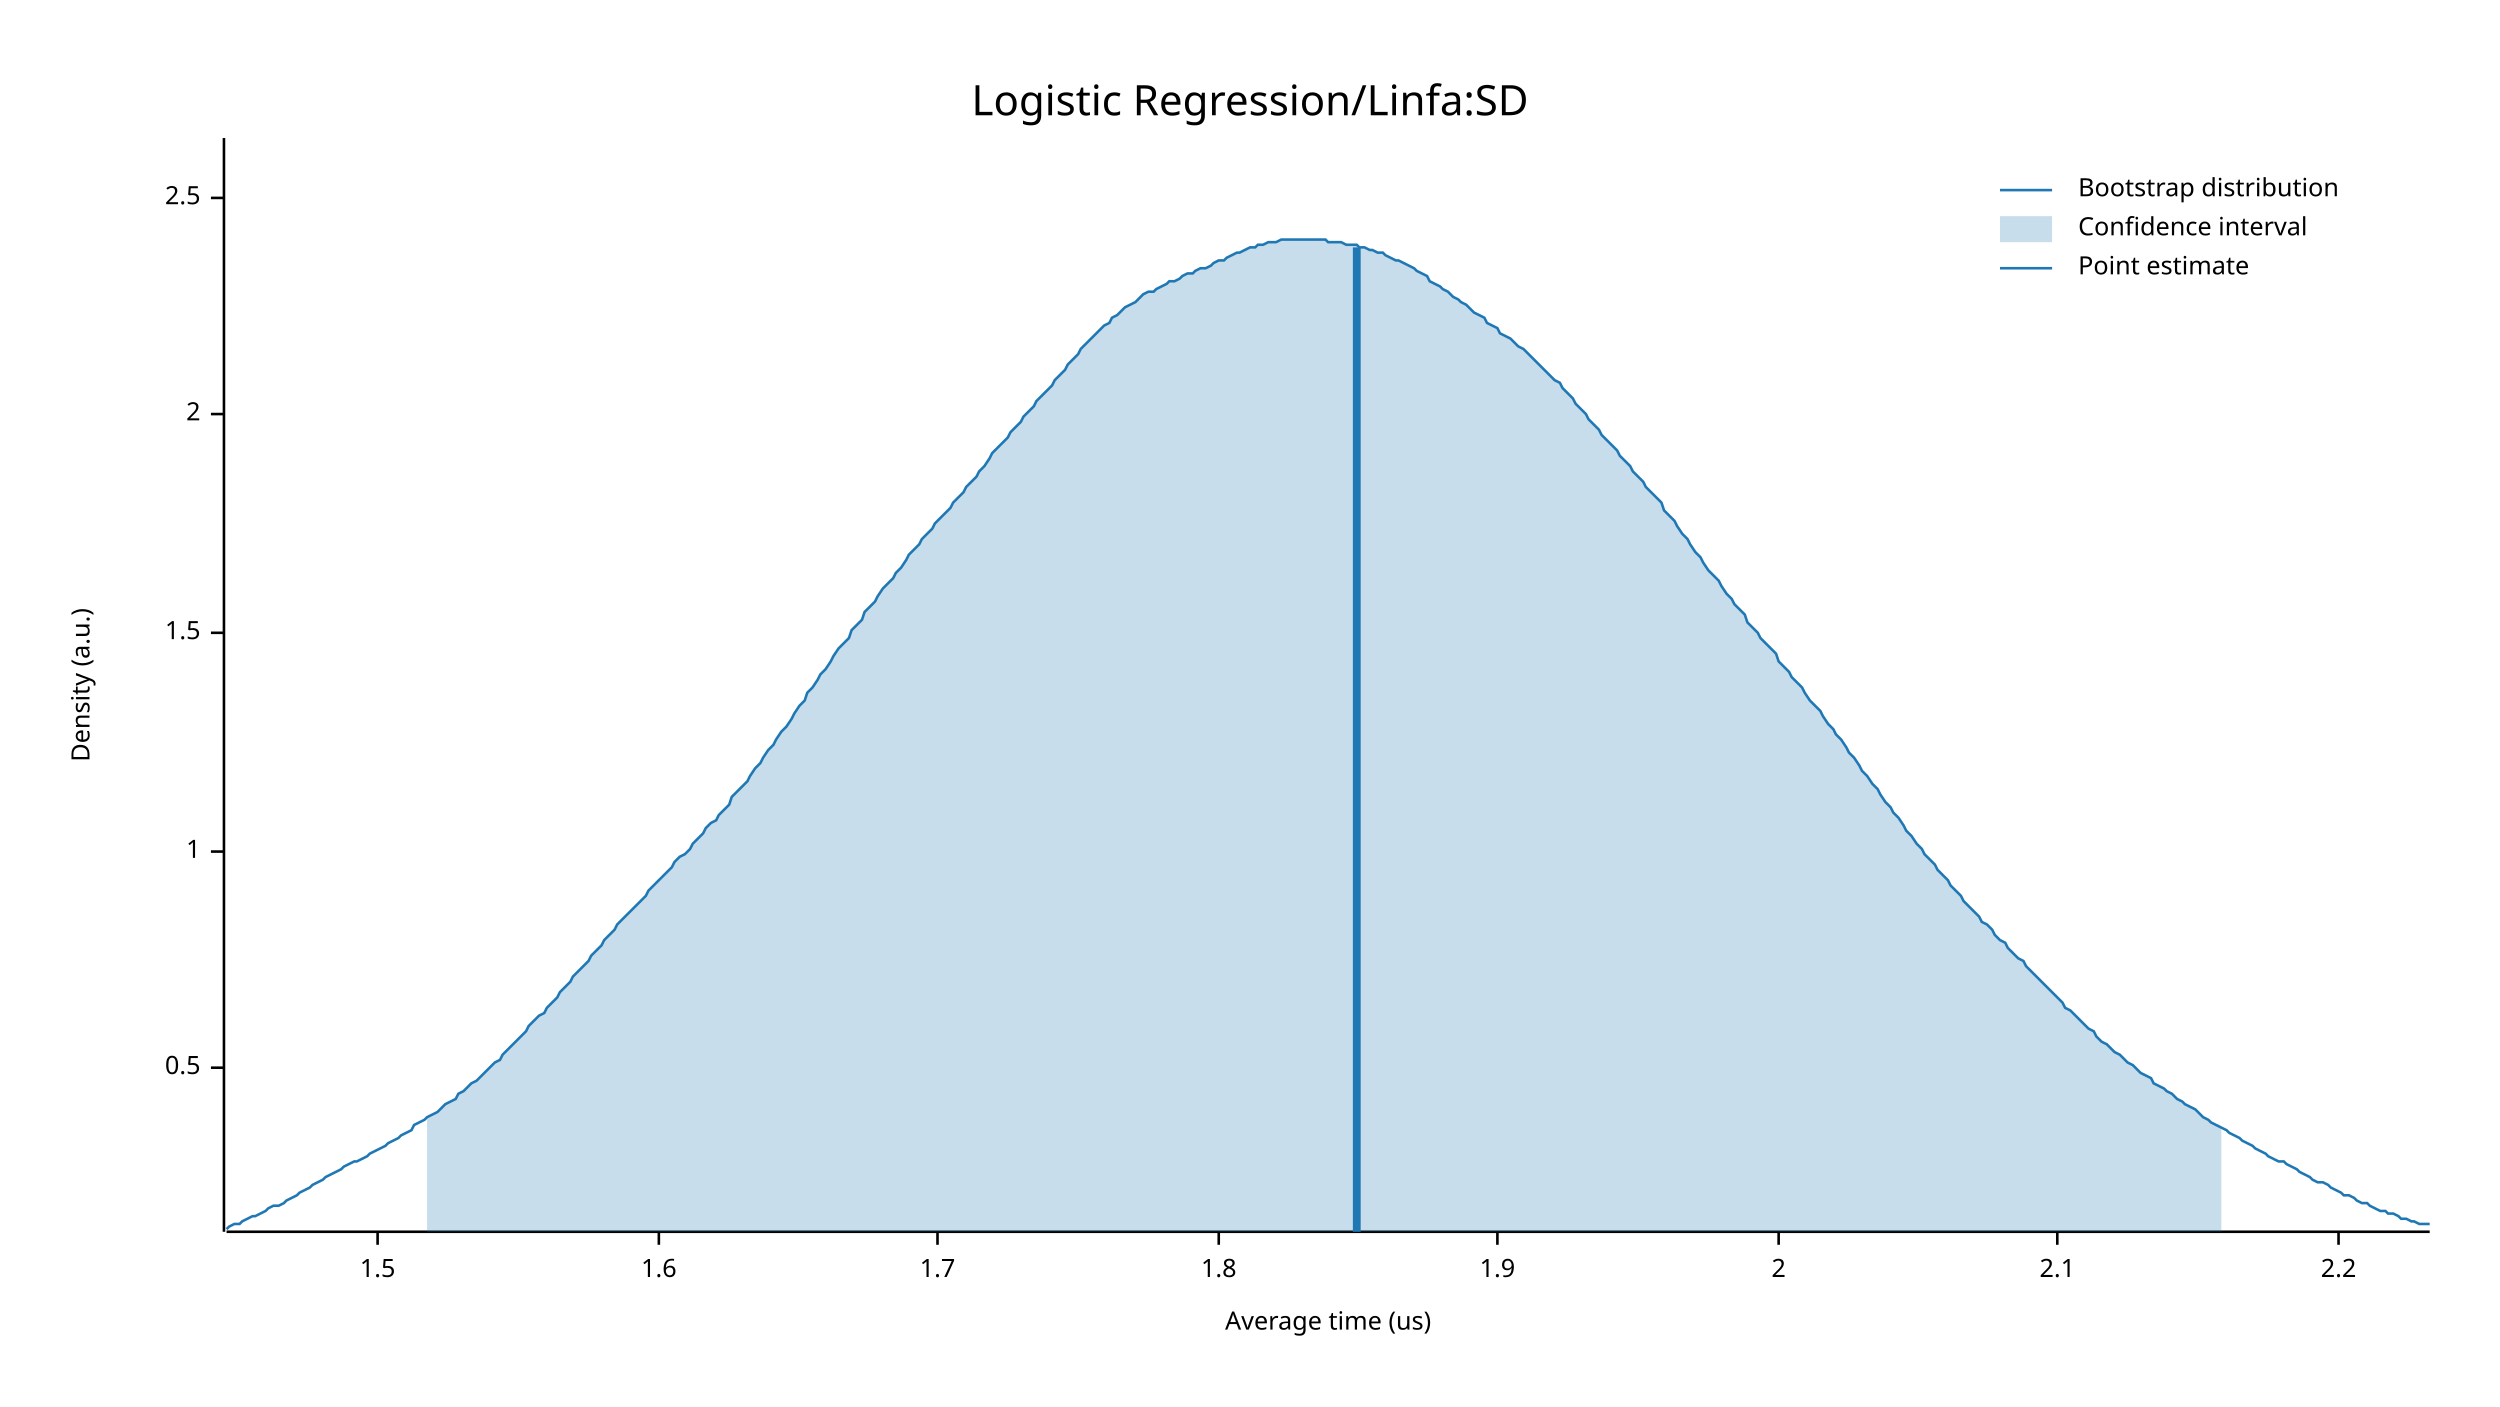
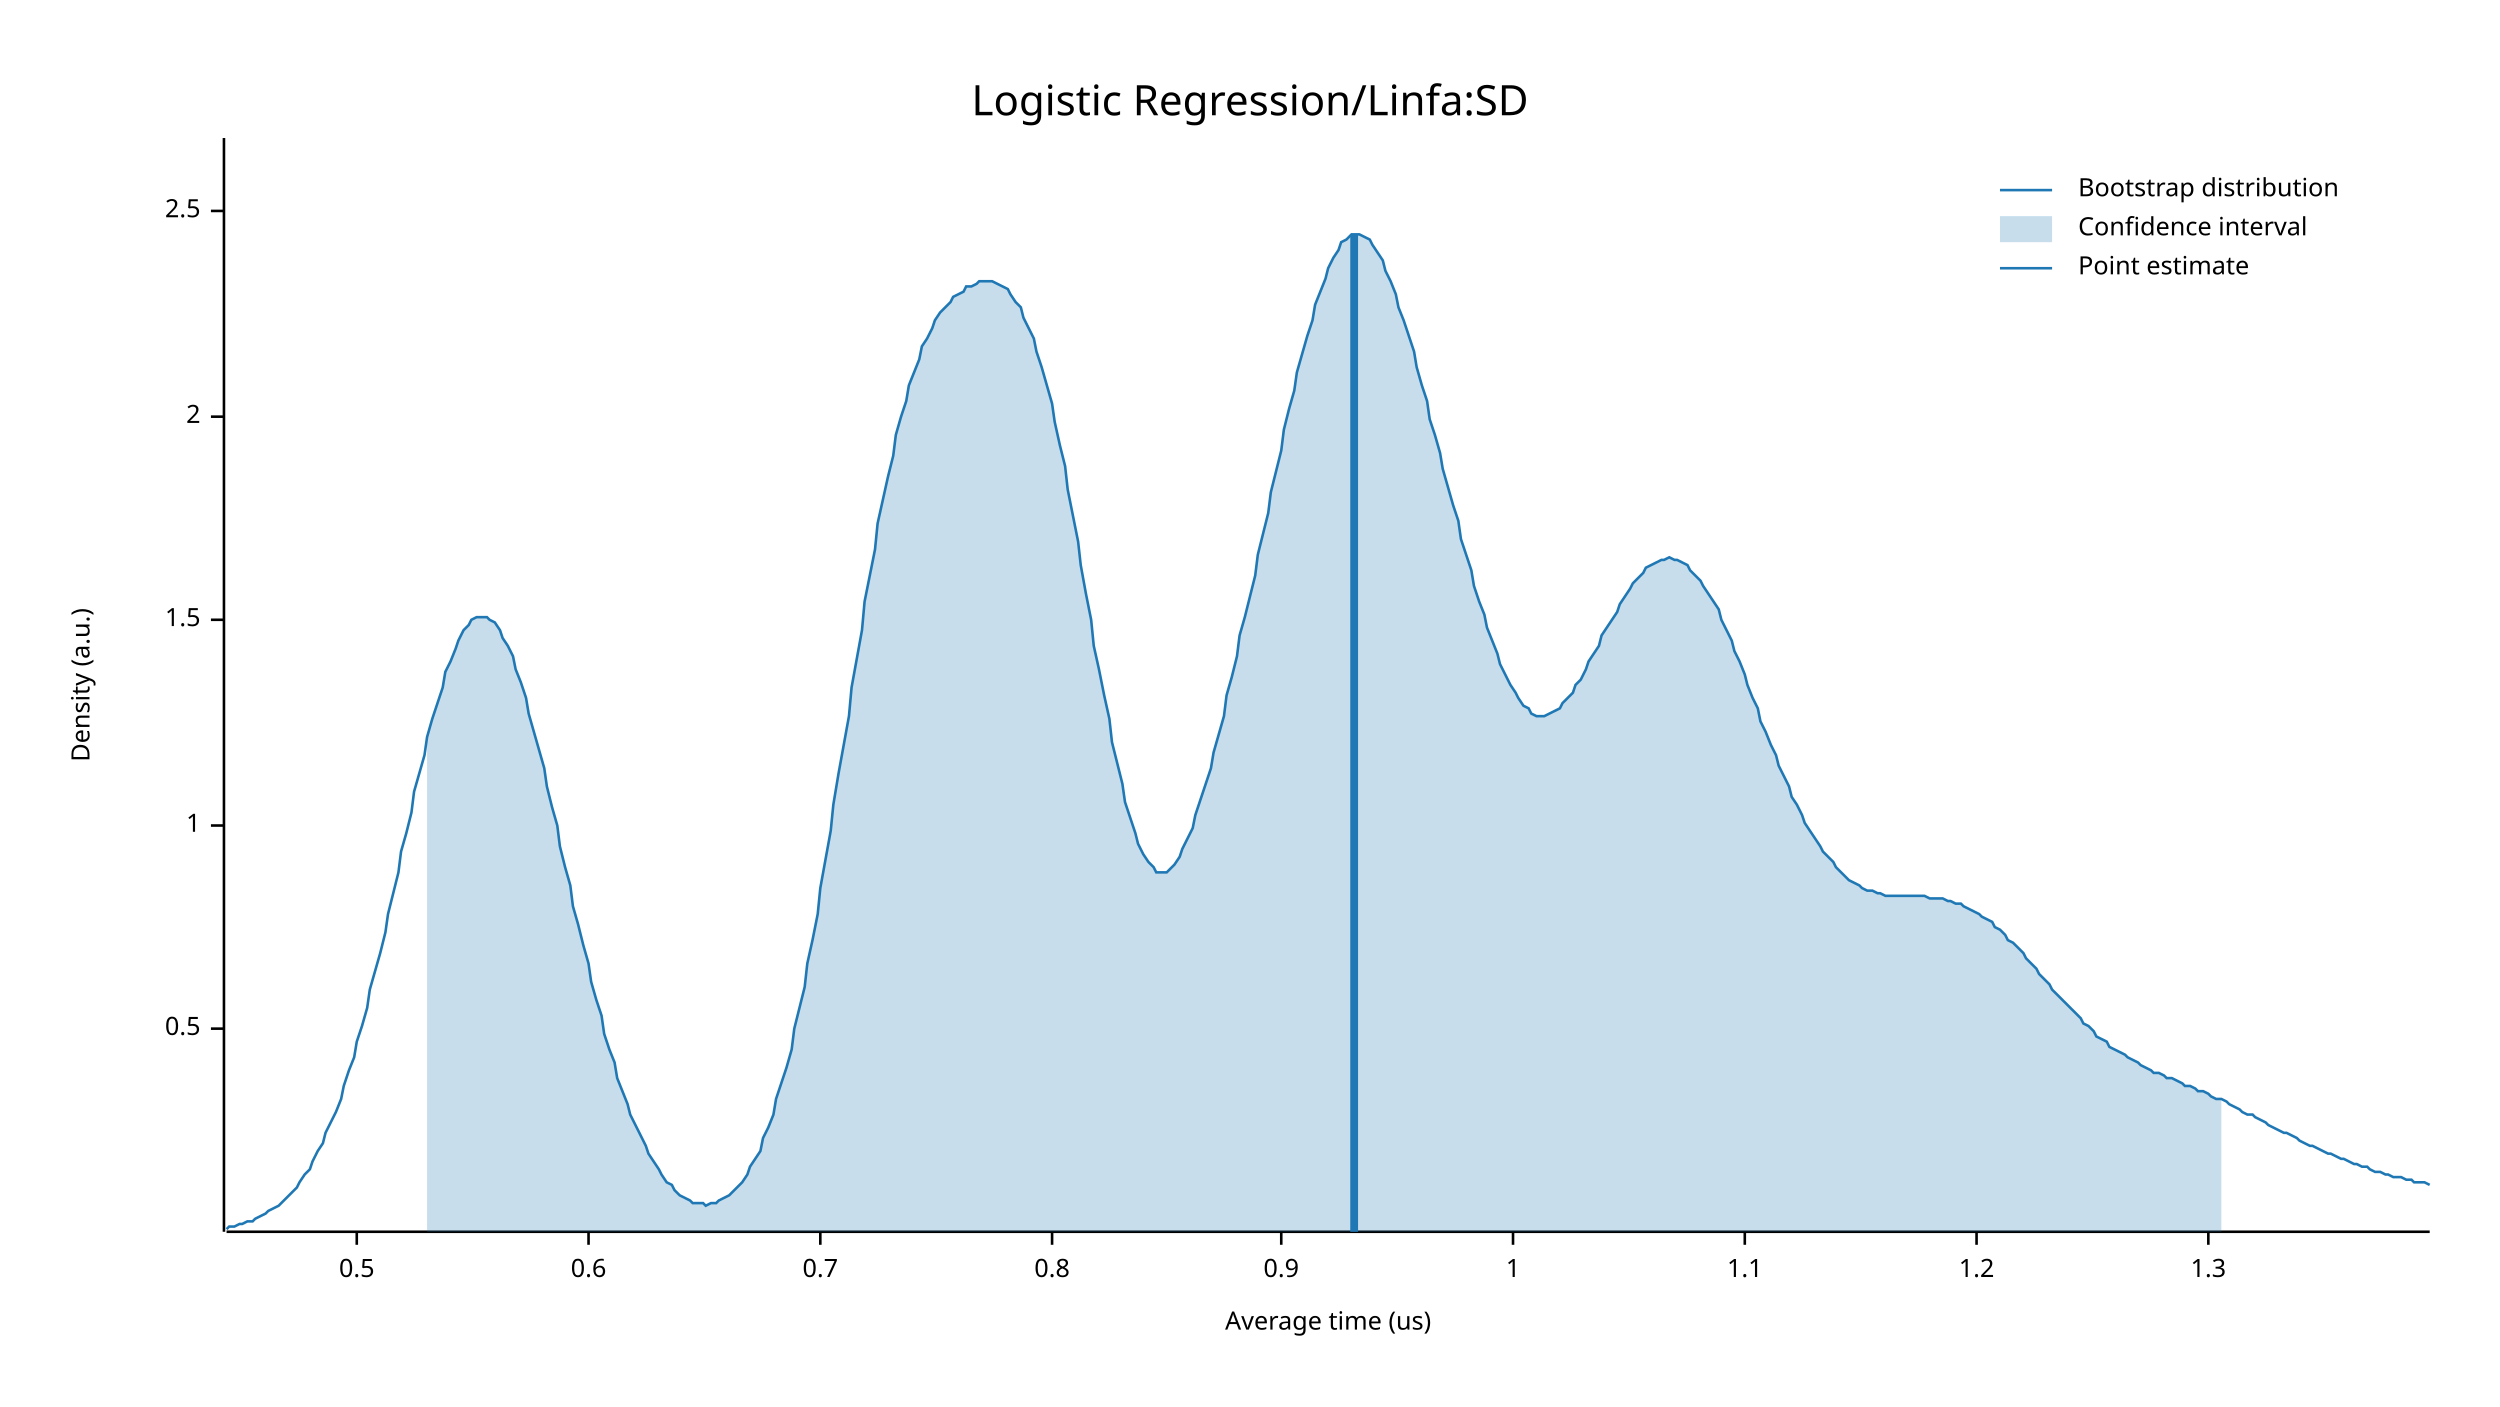
<svg xmlns="http://www.w3.org/2000/svg" width="960" height="540" viewBox="0 0 960 540">
  <text x="480" y="32" dy="0.76em" text-anchor="middle" font-family="sans-serif" font-size="16.129" opacity="1" fill="#000000">
Logistic Regression/Linfa:SD
</text>
  <text x="27" y="263" dy="0.76em" text-anchor="middle" font-family="sans-serif" font-size="9.677" opacity="1" fill="#000000" transform="rotate(270, 27, 263)">
Density (a.u.)
</text>
  <text x="510" y="513" dy="-0.5ex" text-anchor="middle" font-family="sans-serif" font-size="9.677" opacity="1" fill="#000000">
Average time (us)
</text>
  <polyline fill="none" opacity="1" stroke="#000000" stroke-width="1" points="86,53 86,473 " />
-   <text x="77" y="410" dy="0.5ex" text-anchor="end" font-family="sans-serif" font-size="9.677" opacity="1" fill="#000000">
+   <text x="77" y="395" dy="0.5ex" text-anchor="end" font-family="sans-serif" font-size="9.677" opacity="1" fill="#000000">
0.5
</text>
-   <polyline fill="none" opacity="1" stroke="#000000" stroke-width="1" points="81,410 86,410 " />
-   <text x="77" y="327" dy="0.5ex" text-anchor="end" font-family="sans-serif" font-size="9.677" opacity="1" fill="#000000">
+   <polyline fill="none" opacity="1" stroke="#000000" stroke-width="1" points="81,395 86,395 " />
+   <text x="77" y="317" dy="0.5ex" text-anchor="end" font-family="sans-serif" font-size="9.677" opacity="1" fill="#000000">
1
</text>
-   <polyline fill="none" opacity="1" stroke="#000000" stroke-width="1" points="81,327 86,327 " />
-   <text x="77" y="243" dy="0.5ex" text-anchor="end" font-family="sans-serif" font-size="9.677" opacity="1" fill="#000000">
+   <polyline fill="none" opacity="1" stroke="#000000" stroke-width="1" points="81,317 86,317 " />
+   <text x="77" y="238" dy="0.5ex" text-anchor="end" font-family="sans-serif" font-size="9.677" opacity="1" fill="#000000">
1.5
</text>
-   <polyline fill="none" opacity="1" stroke="#000000" stroke-width="1" points="81,243 86,243 " />
-   <text x="77" y="159" dy="0.5ex" text-anchor="end" font-family="sans-serif" font-size="9.677" opacity="1" fill="#000000">
+   <polyline fill="none" opacity="1" stroke="#000000" stroke-width="1" points="81,238 86,238 " />
+   <text x="77" y="160" dy="0.5ex" text-anchor="end" font-family="sans-serif" font-size="9.677" opacity="1" fill="#000000">
2
</text>
-   <polyline fill="none" opacity="1" stroke="#000000" stroke-width="1" points="81,159 86,159 " />
-   <text x="77" y="76" dy="0.5ex" text-anchor="end" font-family="sans-serif" font-size="9.677" opacity="1" fill="#000000">
+   <polyline fill="none" opacity="1" stroke="#000000" stroke-width="1" points="81,160 86,160 " />
+   <text x="77" y="81" dy="0.5ex" text-anchor="end" font-family="sans-serif" font-size="9.677" opacity="1" fill="#000000">
2.5
</text>
-   <polyline fill="none" opacity="1" stroke="#000000" stroke-width="1" points="81,76 86,76 " />
+   <polyline fill="none" opacity="1" stroke="#000000" stroke-width="1" points="81,81 86,81 " />
  <polyline fill="none" opacity="1" stroke="#000000" stroke-width="1" points="87,473 933,473 " />
-   <text x="145" y="483" dy="0.76em" text-anchor="middle" font-family="sans-serif" font-size="9.677" opacity="1" fill="#000000">
- 1.5
+   <text x="137" y="483" dy="0.76em" text-anchor="middle" font-family="sans-serif" font-size="9.677" opacity="1" fill="#000000">
+ 0.5
</text>
-   <polyline fill="none" opacity="1" stroke="#000000" stroke-width="1" points="145,473 145,478 " />
-   <text x="253" y="483" dy="0.76em" text-anchor="middle" font-family="sans-serif" font-size="9.677" opacity="1" fill="#000000">
- 1.6
+   <polyline fill="none" opacity="1" stroke="#000000" stroke-width="1" points="137,473 137,478 " />
+   <text x="226" y="483" dy="0.76em" text-anchor="middle" font-family="sans-serif" font-size="9.677" opacity="1" fill="#000000">
+ 0.6
</text>
-   <polyline fill="none" opacity="1" stroke="#000000" stroke-width="1" points="253,473 253,478 " />
-   <text x="360" y="483" dy="0.76em" text-anchor="middle" font-family="sans-serif" font-size="9.677" opacity="1" fill="#000000">
- 1.7
+   <polyline fill="none" opacity="1" stroke="#000000" stroke-width="1" points="226,473 226,478 " />
+   <text x="315" y="483" dy="0.76em" text-anchor="middle" font-family="sans-serif" font-size="9.677" opacity="1" fill="#000000">
+ 0.7
</text>
-   <polyline fill="none" opacity="1" stroke="#000000" stroke-width="1" points="360,473 360,478 " />
-   <text x="468" y="483" dy="0.76em" text-anchor="middle" font-family="sans-serif" font-size="9.677" opacity="1" fill="#000000">
- 1.8
+   <polyline fill="none" opacity="1" stroke="#000000" stroke-width="1" points="315,473 315,478 " />
+   <text x="404" y="483" dy="0.76em" text-anchor="middle" font-family="sans-serif" font-size="9.677" opacity="1" fill="#000000">
+ 0.8
</text>
-   <polyline fill="none" opacity="1" stroke="#000000" stroke-width="1" points="468,473 468,478 " />
-   <text x="575" y="483" dy="0.76em" text-anchor="middle" font-family="sans-serif" font-size="9.677" opacity="1" fill="#000000">
- 1.9
+   <polyline fill="none" opacity="1" stroke="#000000" stroke-width="1" points="404,473 404,478 " />
+   <text x="492" y="483" dy="0.76em" text-anchor="middle" font-family="sans-serif" font-size="9.677" opacity="1" fill="#000000">
+ 0.9
</text>
-   <polyline fill="none" opacity="1" stroke="#000000" stroke-width="1" points="575,473 575,478 " />
-   <text x="683" y="483" dy="0.76em" text-anchor="middle" font-family="sans-serif" font-size="9.677" opacity="1" fill="#000000">
- 2
+   <polyline fill="none" opacity="1" stroke="#000000" stroke-width="1" points="492,473 492,478 " />
+   <text x="581" y="483" dy="0.76em" text-anchor="middle" font-family="sans-serif" font-size="9.677" opacity="1" fill="#000000">
+ 1
</text>
-   <polyline fill="none" opacity="1" stroke="#000000" stroke-width="1" points="683,473 683,478 " />
-   <text x="790" y="483" dy="0.76em" text-anchor="middle" font-family="sans-serif" font-size="9.677" opacity="1" fill="#000000">
- 2.1
+   <polyline fill="none" opacity="1" stroke="#000000" stroke-width="1" points="581,473 581,478 " />
+   <text x="670" y="483" dy="0.76em" text-anchor="middle" font-family="sans-serif" font-size="9.677" opacity="1" fill="#000000">
+ 1.1
</text>
-   <polyline fill="none" opacity="1" stroke="#000000" stroke-width="1" points="790,473 790,478 " />
-   <text x="898" y="483" dy="0.76em" text-anchor="middle" font-family="sans-serif" font-size="9.677" opacity="1" fill="#000000">
- 2.2
+   <polyline fill="none" opacity="1" stroke="#000000" stroke-width="1" points="670,473 670,478 " />
+   <text x="759" y="483" dy="0.76em" text-anchor="middle" font-family="sans-serif" font-size="9.677" opacity="1" fill="#000000">
+ 1.2
</text>
-   <polyline fill="none" opacity="1" stroke="#000000" stroke-width="1" points="898,473 898,478 " />
-   <polyline fill="none" opacity="1" stroke="#1F78B4" stroke-width="1" points="87,472 88,471 90,470 92,470 93,469 95,468 97,467 98,467 100,466 102,465 103,464 105,463 107,463 109,462 110,461 112,460 114,459 115,458 117,457 119,456 120,455 122,454 124,453 125,452 127,451 129,450 131,449 132,448 134,447 136,446 137,446 139,445 141,444 142,443 144,442 146,441 148,440 149,439 151,438 153,437 154,436 156,435 158,434 159,432 161,431 163,430 164,429 166,428 168,427 170,425 171,424 173,423 175,422 176,420 178,419 180,417 181,416 183,415 185,413 187,411 188,410 190,408 192,407 193,405 195,403 197,401 198,400 200,398 202,396 203,394 205,392 207,390 209,389 210,387 212,385 214,383 215,381 217,379 219,377 220,375 222,373 224,371 226,369 227,367 229,365 231,363 232,361 234,359 236,357 237,355 239,353 241,351 242,350 244,348 246,346 248,344 249,342 251,340 253,338 254,337 256,335 258,333 259,331 261,329 263,328 265,326 266,324 268,322 270,320 271,318 273,316 275,315 276,313 278,311 280,309 281,306 283,304 285,302 287,300 288,298 290,295 292,293 293,291 295,288 297,286 298,284 300,281 302,279 304,276 305,274 307,271 309,269 310,266 312,264 314,261 315,259 317,257 319,254 320,252 322,249 324,247 326,245 327,242 329,240 331,238 332,235 334,233 336,231 337,229 339,226 341,224 343,222 344,220 346,218 348,215 349,213 351,211 353,209 354,207 356,205 358,203 359,201 361,199 363,197 365,195 366,193 368,191 370,189 371,187 373,185 375,183 376,181 378,179 380,176 381,174 383,172 385,170 387,168 388,166 390,164 392,162 393,160 395,158 397,156 398,154 400,152 402,150 404,148 405,146 407,144 409,142 410,140 412,138 414,136 415,134 417,132 419,130 420,129 422,127 424,125 426,124 427,122 429,121 431,119 432,118 434,117 436,116 437,115 439,113 441,112 443,112 444,111 446,110 448,109 449,108 451,108 453,107 454,106 456,105 458,105 459,104 461,103 463,103 465,102 466,101 468,100 470,100 471,99 473,98 475,97 476,97 478,96 480,95 482,95 483,94 485,94 487,93 488,93 490,93 492,92 493,92 495,92 497,92 498,92 500,92 502,92 504,92 505,92 507,92 509,92 510,93 512,93 514,93 515,93 517,94 519,94 521,94 522,95 524,95 526,96 527,96 529,97 531,97 532,98 534,99 536,100 537,100 539,101 541,102 543,103 544,104 546,105 548,106 549,108 551,109 553,110 554,111 556,112 558,114 560,115 561,116 563,117 565,119 566,120 568,121 570,122 571,124 573,125 575,126 576,128 578,129 580,130 582,132 583,133 585,134 587,136 588,137 590,139 592,141 593,142 595,144 597,146 599,147 600,149 602,151 604,153 605,155 607,157 609,159 610,161 612,163 614,165 615,167 617,169 619,171 621,173 622,175 624,177 626,179 627,181 629,183 631,185 632,187 634,189 636,191 638,193 639,196 641,198 643,200 644,202 646,205 648,207 649,209 651,212 653,214 654,216 656,219 658,221 660,223 661,225 663,228 665,230 666,232 668,234 670,236 671,239 673,241 675,243 676,245 678,247 680,249 682,251 683,254 685,256 687,258 688,260 690,262 692,264 693,266 695,269 697,271 699,273 700,275 702,278 704,280 705,282 707,284 709,287 710,289 712,291 714,294 715,296 717,298 719,301 721,303 722,305 724,308 726,310 727,312 729,314 731,317 732,319 734,321 736,324 738,326 739,328 741,330 743,332 744,334 746,336 748,338 749,340 751,342 753,344 754,346 756,348 758,350 760,352 761,354 763,355 765,357 766,359 768,361 770,362 771,364 773,366 775,368 777,369 778,371 780,373 782,375 783,376 785,378 787,380 788,381 790,383 792,385 793,387 795,388 797,390 799,392 800,393 802,395 804,396 805,398 807,400 809,401 810,402 812,404 814,405 816,407 817,408 819,409 821,411 822,412 824,413 826,414 827,416 829,417 831,418 832,419 834,420 836,422 838,423 839,424 841,425 843,426 844,427 846,429 848,430 849,431 851,432 853,433 855,434 856,435 858,436 860,437 861,438 863,439 865,440 866,441 868,442 870,443 871,444 873,445 875,446 877,446 878,447 880,448 882,449 883,450 885,451 887,452 888,453 890,454 892,454 894,455 895,456 897,457 899,458 900,459 902,459 904,460 905,461 907,462 909,462 910,463 912,464 914,465 916,465 917,466 919,466 921,467 922,468 924,468 926,469 927,469 929,470 931,470 933,470 " />
-   <polygon opacity="0.25" fill="#1F78B4" points="164,429 166,428 168,427 170,425 171,424 173,423 175,422 176,420 178,419 180,417 181,416 183,415 185,413 187,411 188,410 190,408 192,407 193,405 195,403 197,401 198,400 200,398 202,396 203,394 205,392 207,390 209,389 210,387 212,385 214,383 215,381 217,379 219,377 220,375 222,373 224,371 226,369 227,367 229,365 231,363 232,361 234,359 236,357 237,355 239,353 241,351 242,350 244,348 246,346 248,344 249,342 251,340 253,338 254,337 256,335 258,333 259,331 261,329 263,328 265,326 266,324 268,322 270,320 271,318 273,316 275,315 276,313 278,311 280,309 281,306 283,304 285,302 287,300 288,298 290,295 292,293 293,291 295,288 297,286 298,284 300,281 302,279 304,276 305,274 307,271 309,269 310,266 312,264 314,261 315,259 317,257 319,254 320,252 322,249 324,247 326,245 327,242 329,240 331,238 332,235 334,233 336,231 337,229 339,226 341,224 343,222 344,220 346,218 348,215 349,213 351,211 353,209 354,207 356,205 358,203 359,201 361,199 363,197 365,195 366,193 368,191 370,189 371,187 373,185 375,183 376,181 378,179 380,176 381,174 383,172 385,170 387,168 388,166 390,164 392,162 393,160 395,158 397,156 398,154 400,152 402,150 404,148 405,146 407,144 409,142 410,140 412,138 414,136 415,134 417,132 419,130 420,129 422,127 424,125 426,124 427,122 429,121 431,119 432,118 434,117 436,116 437,115 439,113 441,112 443,112 444,111 446,110 448,109 449,108 451,108 453,107 454,106 456,105 458,105 459,104 461,103 463,103 465,102 466,101 468,100 470,100 471,99 473,98 475,97 476,97 478,96 480,95 482,95 483,94 485,94 487,93 488,93 490,93 492,92 493,92 495,92 497,92 498,92 500,92 502,92 504,92 505,92 507,92 509,92 510,93 512,93 514,93 515,93 517,94 519,94 521,94 522,95 524,95 526,96 527,96 529,97 531,97 532,98 534,99 536,100 537,100 539,101 541,102 543,103 544,104 546,105 548,106 549,108 551,109 553,110 554,111 556,112 558,114 560,115 561,116 563,117 565,119 566,120 568,121 570,122 571,124 573,125 575,126 576,128 578,129 580,130 582,132 583,133 585,134 587,136 588,137 590,139 592,141 593,142 595,144 597,146 599,147 600,149 602,151 604,153 605,155 607,157 609,159 610,161 612,163 614,165 615,167 617,169 619,171 621,173 622,175 624,177 626,179 627,181 629,183 631,185 632,187 634,189 636,191 638,193 639,196 641,198 643,200 644,202 646,205 648,207 649,209 651,212 653,214 654,216 656,219 658,221 660,223 661,225 663,228 665,230 666,232 668,234 670,236 671,239 673,241 675,243 676,245 678,247 680,249 682,251 683,254 685,256 687,258 688,260 690,262 692,264 693,266 695,269 697,271 699,273 700,275 702,278 704,280 705,282 707,284 709,287 710,289 712,291 714,294 715,296 717,298 719,301 721,303 722,305 724,308 726,310 727,312 729,314 731,317 732,319 734,321 736,324 738,326 739,328 741,330 743,332 744,334 746,336 748,338 749,340 751,342 753,344 754,346 756,348 758,350 760,352 761,354 763,355 765,357 766,359 768,361 770,362 771,364 773,366 775,368 777,369 778,371 780,373 782,375 783,376 785,378 787,380 788,381 790,383 792,385 793,387 795,388 797,390 799,392 800,393 802,395 804,396 805,398 807,400 809,401 810,402 812,404 814,405 816,407 817,408 819,409 821,411 822,412 824,413 826,414 827,416 829,417 831,418 832,419 834,420 836,422 838,423 839,424 841,425 843,426 844,427 846,429 848,430 849,431 851,432 853,433 853,473 164,473 " />
-   <polyline fill="none" opacity="1" stroke="#1F78B4" stroke-width="3" points="521,473 521,95 " />
+   <polyline fill="none" opacity="1" stroke="#000000" stroke-width="1" points="759,473 759,478 " />
+   <text x="848" y="483" dy="0.76em" text-anchor="middle" font-family="sans-serif" font-size="9.677" opacity="1" fill="#000000">
+ 1.3
+ </text>
+   <polyline fill="none" opacity="1" stroke="#000000" stroke-width="1" points="848,473 848,478 " />
+   <polyline fill="none" opacity="1" stroke="#1F78B4" stroke-width="1" points="87,472 88,471 90,471 92,470 93,470 95,469 97,469 98,468 100,467 102,466 103,465 105,464 107,463 109,461 110,460 112,458 114,456 115,454 117,451 119,449 120,446 122,442 124,439 125,435 127,431 129,427 131,422 132,417 134,411 136,406 137,400 139,394 141,387 142,380 144,373 146,366 148,358 149,351 151,343 153,335 154,327 156,320 158,312 159,304 161,297 163,290 164,283 166,276 168,270 170,264 171,258 173,254 175,249 176,246 178,242 180,240 181,238 183,237 185,237 187,237 188,238 190,239 192,242 193,245 195,248 197,252 198,257 200,262 202,268 203,274 205,281 207,288 209,295 210,302 212,310 214,317 215,325 217,333 219,340 220,348 222,355 224,363 226,370 227,377 229,384 231,390 232,397 234,403 236,408 237,414 239,419 241,424 242,428 244,432 246,436 248,440 249,443 251,446 253,449 254,451 256,454 258,455 259,457 261,459 263,460 265,461 266,462 268,462 270,462 271,463 273,462 275,462 276,461 278,460 280,459 281,458 283,456 285,454 287,451 288,448 290,445 292,442 293,437 295,433 297,428 298,422 300,416 302,410 304,403 305,395 307,387 309,379 310,370 312,361 314,351 315,341 317,330 319,319 320,309 322,297 324,286 326,275 327,264 329,253 331,242 332,231 334,221 336,211 337,201 339,192 341,183 343,175 344,167 346,160 348,154 349,148 351,143 353,138 354,133 356,130 358,126 359,123 361,120 363,118 365,116 366,114 368,113 370,112 371,110 373,110 375,109 376,108 378,108 380,108 381,108 383,109 385,110 387,111 388,113 390,116 392,118 393,122 395,126 397,130 398,135 400,141 402,148 404,155 405,162 407,171 409,179 410,188 412,198 414,208 415,217 417,228 419,238 420,248 422,257 424,267 426,276 427,285 429,293 431,301 432,308 434,314 436,320 437,324 439,328 441,331 443,333 444,335 446,335 448,335 449,334 451,332 453,329 454,326 456,322 458,318 459,313 461,307 463,301 465,295 466,289 468,282 470,275 471,267 473,260 475,252 476,244 478,237 480,229 482,221 483,213 485,205 487,197 488,189 490,181 492,173 493,165 495,157 497,150 498,143 500,136 502,129 504,123 505,117 507,112 509,107 510,103 512,99 514,96 515,93 517,92 519,90 521,90 522,90 524,91 526,92 527,94 529,97 531,100 532,104 534,108 536,113 537,118 539,123 541,129 543,135 544,141 546,148 548,154 549,161 551,167 553,174 554,180 556,187 558,194 560,200 561,207 563,213 565,219 566,225 568,231 570,236 571,241 573,246 575,251 576,255 578,259 580,263 582,266 583,268 585,271 587,272 588,274 590,275 592,275 593,275 595,274 597,273 599,272 600,270 602,268 604,266 605,263 607,261 609,257 610,254 612,251 614,248 615,244 617,241 619,238 621,235 622,232 624,229 626,226 627,224 629,222 631,220 632,218 634,217 636,216 638,215 639,215 641,214 643,215 644,215 646,216 648,217 649,219 651,221 653,223 654,225 656,228 658,231 660,234 661,238 663,242 665,246 666,250 668,254 670,259 671,263 673,268 675,272 676,277 678,281 680,286 682,290 683,294 685,298 687,302 688,306 690,309 692,313 693,316 695,319 697,322 699,325 700,327 702,329 704,331 705,333 707,335 709,337 710,338 712,339 714,340 715,341 717,342 719,342 721,343 722,343 724,344 726,344 727,344 729,344 731,344 732,344 734,344 736,344 738,344 739,344 741,345 743,345 744,345 746,345 748,346 749,346 751,347 753,347 754,348 756,349 758,350 760,351 761,352 763,353 765,354 766,356 768,357 770,359 771,361 773,362 775,364 777,366 778,368 780,370 782,372 783,374 785,376 787,378 788,380 790,382 792,384 793,385 795,387 797,389 799,391 800,393 802,394 804,396 805,398 807,399 809,400 810,402 812,403 814,404 816,405 817,406 819,407 821,408 822,409 824,410 826,411 827,412 829,412 831,413 832,414 834,414 836,415 838,416 839,417 841,417 843,418 844,419 846,419 848,420 849,421 851,422 853,422 855,423 856,424 858,425 860,426 861,427 863,428 865,428 866,429 868,430 870,431 871,432 873,433 875,434 877,435 878,435 880,436 882,437 883,438 885,439 887,440 888,440 890,441 892,442 894,443 895,443 897,444 899,445 900,445 902,446 904,447 905,447 907,448 909,448 910,449 912,450 914,450 916,451 917,451 919,452 921,452 922,452 924,453 926,453 927,454 929,454 931,454 933,455 " />
+   <polygon opacity="0.25" fill="#1F78B4" points="164,283 166,276 168,270 170,264 171,258 173,254 175,249 176,246 178,242 180,240 181,238 183,237 185,237 187,237 188,238 190,239 192,242 193,245 195,248 197,252 198,257 200,262 202,268 203,274 205,281 207,288 209,295 210,302 212,310 214,317 215,325 217,333 219,340 220,348 222,355 224,363 226,370 227,377 229,384 231,390 232,397 234,403 236,408 237,414 239,419 241,424 242,428 244,432 246,436 248,440 249,443 251,446 253,449 254,451 256,454 258,455 259,457 261,459 263,460 265,461 266,462 268,462 270,462 271,463 273,462 275,462 276,461 278,460 280,459 281,458 283,456 285,454 287,451 288,448 290,445 292,442 293,437 295,433 297,428 298,422 300,416 302,410 304,403 305,395 307,387 309,379 310,370 312,361 314,351 315,341 317,330 319,319 320,309 322,297 324,286 326,275 327,264 329,253 331,242 332,231 334,221 336,211 337,201 339,192 341,183 343,175 344,167 346,160 348,154 349,148 351,143 353,138 354,133 356,130 358,126 359,123 361,120 363,118 365,116 366,114 368,113 370,112 371,110 373,110 375,109 376,108 378,108 380,108 381,108 383,109 385,110 387,111 388,113 390,116 392,118 393,122 395,126 397,130 398,135 400,141 402,148 404,155 405,162 407,171 409,179 410,188 412,198 414,208 415,217 417,228 419,238 420,248 422,257 424,267 426,276 427,285 429,293 431,301 432,308 434,314 436,320 437,324 439,328 441,331 443,333 444,335 446,335 448,335 449,334 451,332 453,329 454,326 456,322 458,318 459,313 461,307 463,301 465,295 466,289 468,282 470,275 471,267 473,260 475,252 476,244 478,237 480,229 482,221 483,213 485,205 487,197 488,189 490,181 492,173 493,165 495,157 497,150 498,143 500,136 502,129 504,123 505,117 507,112 509,107 510,103 512,99 514,96 515,93 517,92 519,90 521,90 522,90 524,91 526,92 527,94 529,97 531,100 532,104 534,108 536,113 537,118 539,123 541,129 543,135 544,141 546,148 548,154 549,161 551,167 553,174 554,180 556,187 558,194 560,200 561,207 563,213 565,219 566,225 568,231 570,236 571,241 573,246 575,251 576,255 578,259 580,263 582,266 583,268 585,271 587,272 588,274 590,275 592,275 593,275 595,274 597,273 599,272 600,270 602,268 604,266 605,263 607,261 609,257 610,254 612,251 614,248 615,244 617,241 619,238 621,235 622,232 624,229 626,226 627,224 629,222 631,220 632,218 634,217 636,216 638,215 639,215 641,214 643,215 644,215 646,216 648,217 649,219 651,221 653,223 654,225 656,228 658,231 660,234 661,238 663,242 665,246 666,250 668,254 670,259 671,263 673,268 675,272 676,277 678,281 680,286 682,290 683,294 685,298 687,302 688,306 690,309 692,313 693,316 695,319 697,322 699,325 700,327 702,329 704,331 705,333 707,335 709,337 710,338 712,339 714,340 715,341 717,342 719,342 721,343 722,343 724,344 726,344 727,344 729,344 731,344 732,344 734,344 736,344 738,344 739,344 741,345 743,345 744,345 746,345 748,346 749,346 751,347 753,347 754,348 756,349 758,350 760,351 761,352 763,353 765,354 766,356 768,357 770,359 771,361 773,362 775,364 777,366 778,368 780,370 782,372 783,374 785,376 787,378 788,380 790,382 792,384 793,385 795,387 797,389 799,391 800,393 802,394 804,396 805,398 807,399 809,400 810,402 812,403 814,404 816,405 817,406 819,407 821,408 822,409 824,410 826,411 827,412 829,412 831,413 832,414 834,414 836,415 838,416 839,417 841,417 843,418 844,419 846,419 848,420 849,421 851,422 853,422 853,473 164,473 " />
+   <polyline fill="none" opacity="1" stroke="#1F78B4" stroke-width="3" points="520,473 520,90 " />
  <text x="798" y="68" dy="0.76em" text-anchor="start" font-family="sans-serif" font-size="9.677" opacity="1" fill="#000000">
Bootstrap distribution
</text>
  <text x="798" y="83" dy="0.76em" text-anchor="start" font-family="sans-serif" font-size="9.677" opacity="1" fill="#000000">
Confidence interval
</text>
  <text x="798" y="98" dy="0.76em" text-anchor="start" font-family="sans-serif" font-size="9.677" opacity="1" fill="#000000">
Point estimate
</text>
  <polyline fill="none" opacity="1" stroke="#1F78B4" stroke-width="1" points="768,73 788,73 " />
  <rect x="768" y="83" width="20" height="10" opacity="0.25" fill="#1F78B4" stroke="none" />
  <polyline fill="none" opacity="1" stroke="#1F78B4" stroke-width="1" points="768,103 788,103 " />
</svg>
